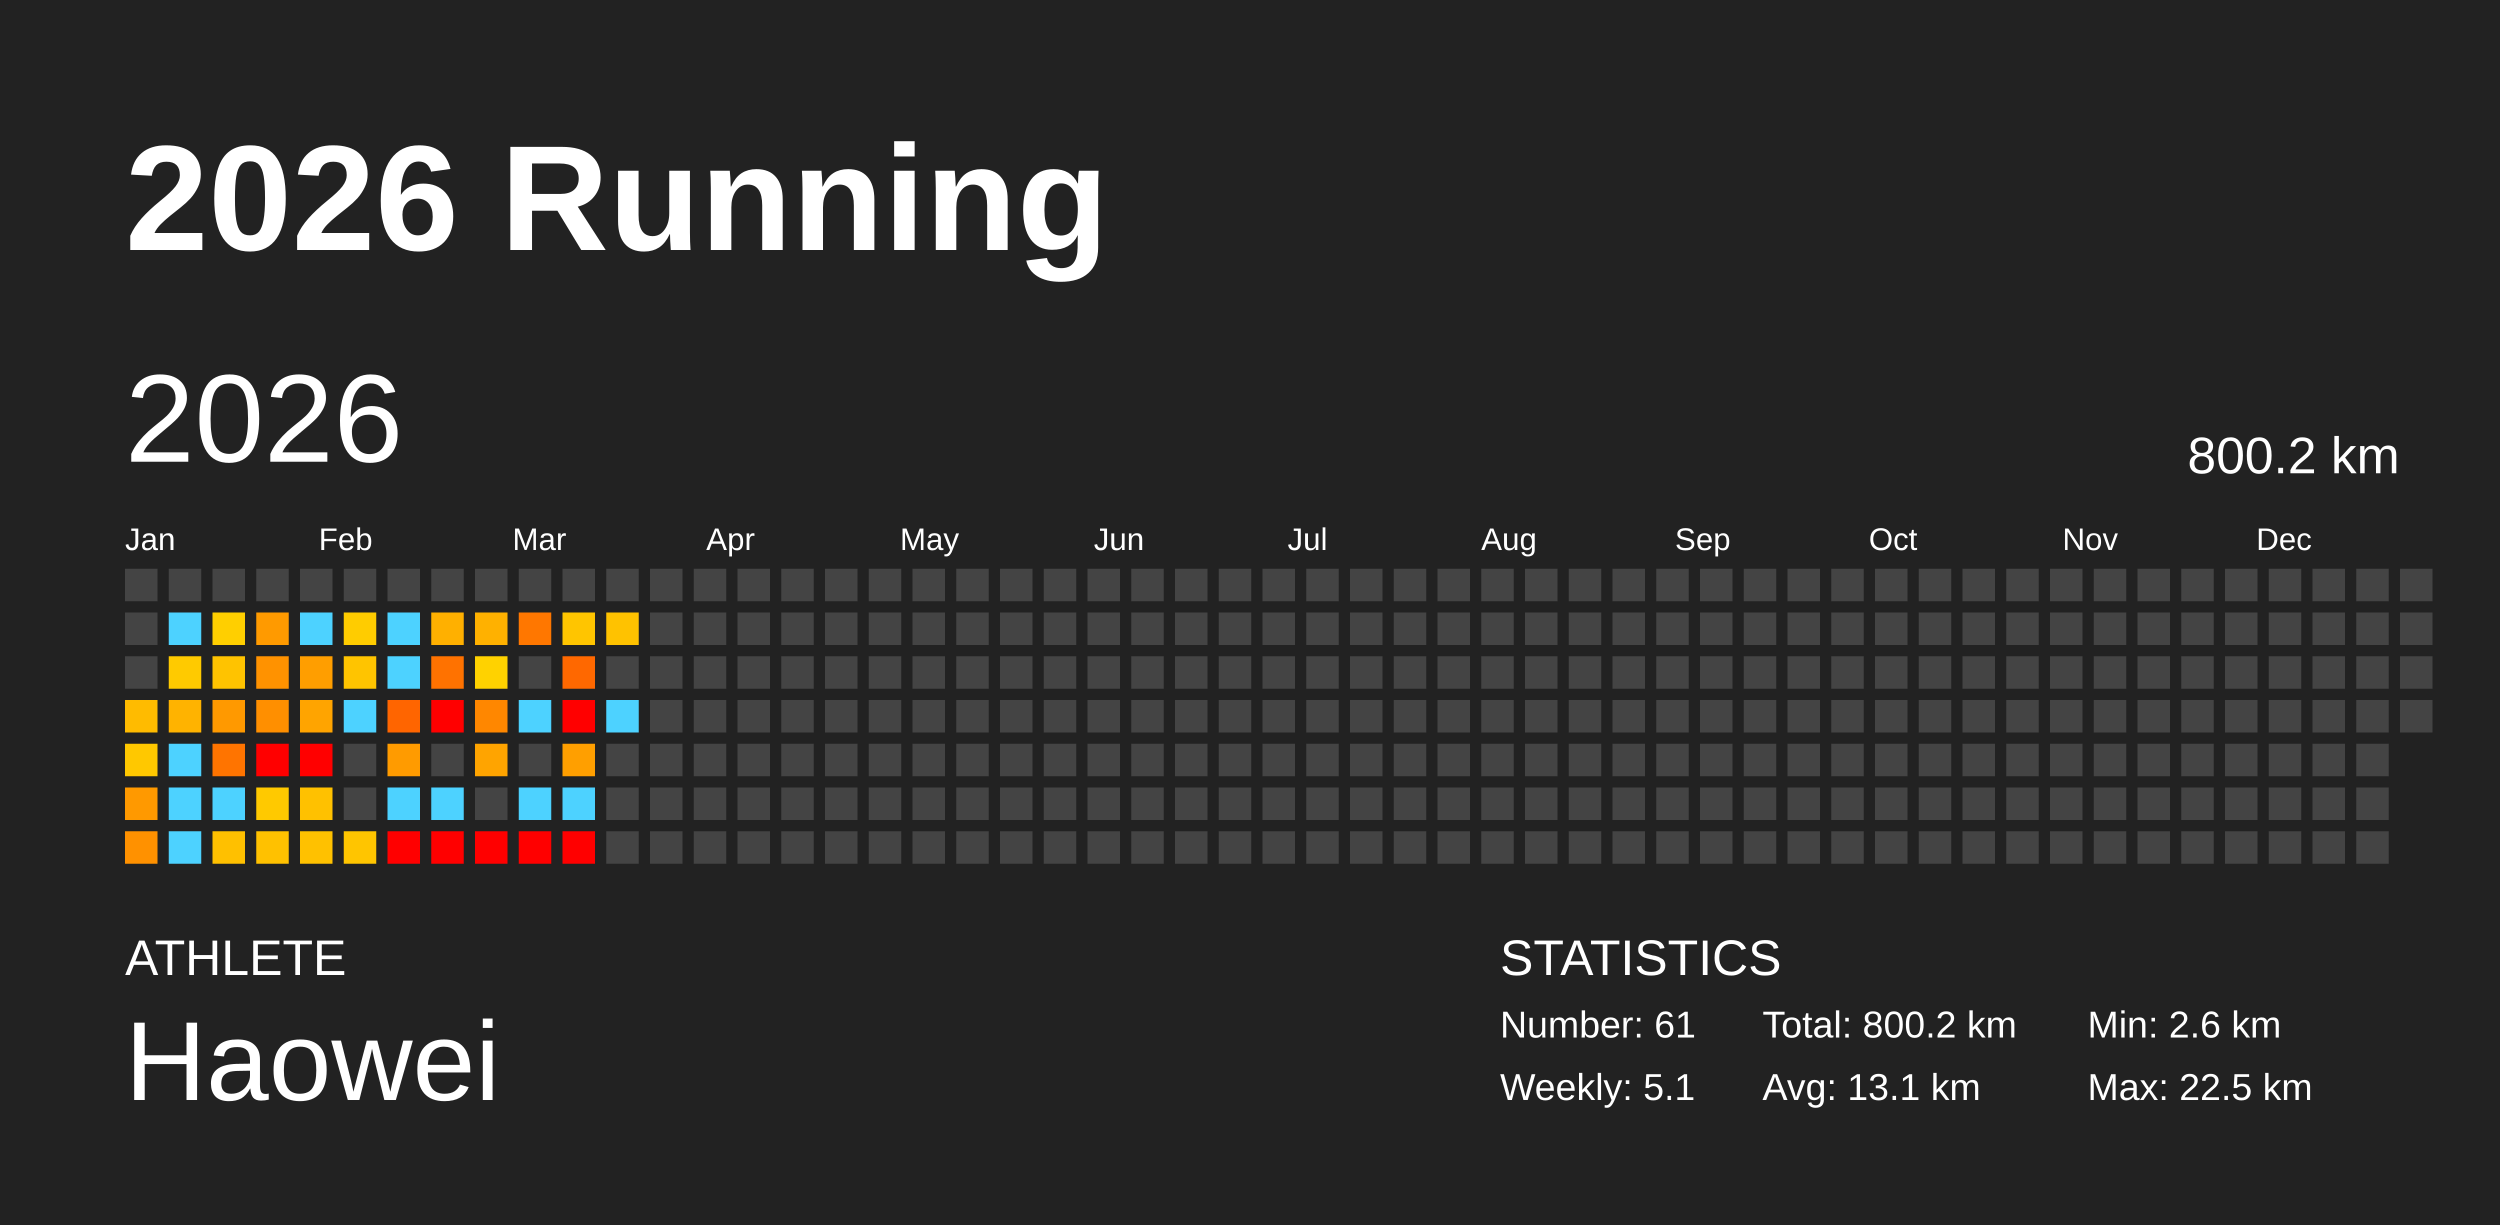
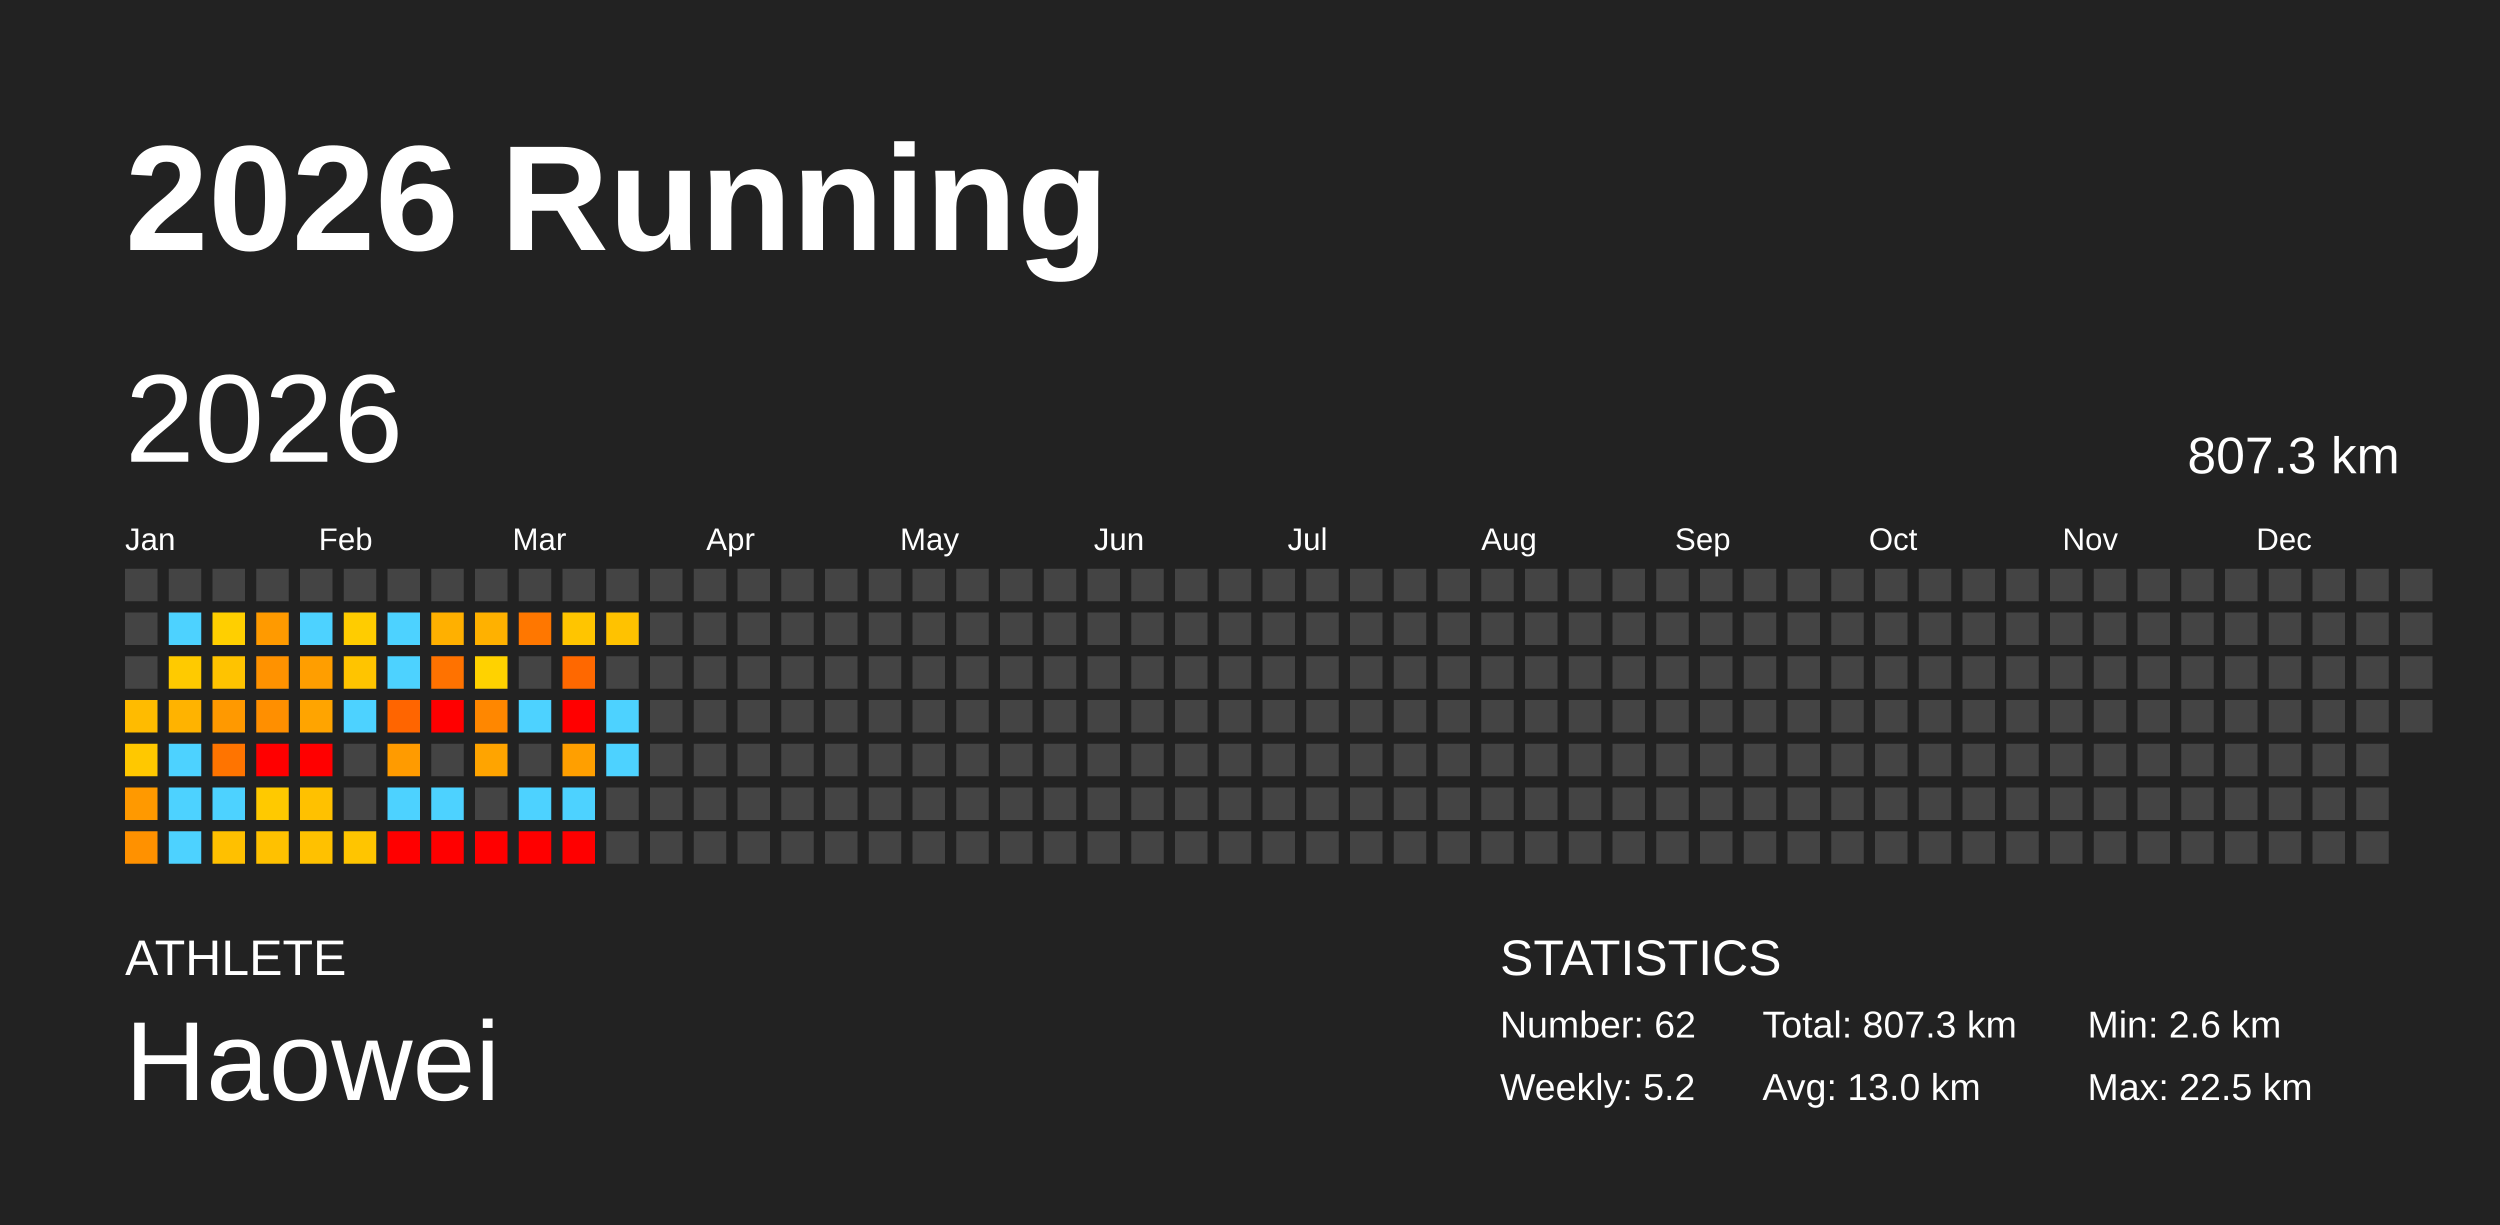
<svg xmlns="http://www.w3.org/2000/svg" baseProfile="full" height="98mm" version="1.1" viewBox="0,0,200,98" width="200mm">
  <defs />
  <rect fill="#222222" height="98" width="200" x="0" y="0" />
  <text fill="#FFFFFF" style="font-size:12px; font-family:Arial; font-weight:bold;" x="10" y="20">2026 Running</text>
  <text fill="#FFFFFF" style="font-size:4px; font-family:Arial" x="10" y="78">ATHLETE</text>
  <text fill="#FFFFFF" style="font-size:9px; font-family:Arial" x="10" y="88">Haowei</text>
  <text fill="#FFFFFF" style="font-size:4px; font-family:Arial" x="120" y="78">STATISTICS</text>
-   <text fill="#FFFFFF" style="font-size:3px; font-family:Arial" x="120" y="83">Number: 61</text>
-   <text fill="#FFFFFF" style="font-size:3px; font-family:Arial" x="120" y="88">Weekly: 5.1</text>
-   <text fill="#FFFFFF" style="font-size:3px; font-family:Arial" x="141" y="83">Total: 800.2 km</text>
-   <text fill="#FFFFFF" style="font-size:3px; font-family:Arial" x="141" y="88">Avg: 13.1 km</text>
+   <text fill="#FFFFFF" style="font-size:3px; font-family:Arial" x="120" y="83">Number: 62</text>
+   <text fill="#FFFFFF" style="font-size:3px; font-family:Arial" x="120" y="88">Weekly: 5.2</text>
+   <text fill="#FFFFFF" style="font-size:3px; font-family:Arial" x="141" y="83">Total: 807.3 km</text>
+   <text fill="#FFFFFF" style="font-size:3px; font-family:Arial" x="141" y="88">Avg: 13.0 km</text>
  <text fill="#FFFFFF" style="font-size:3px; font-family:Arial" x="167" y="83">Min: 2.6 km</text>
  <text fill="#FFFFFF" style="font-size:3px; font-family:Arial" x="167" y="88">Max: 22.5 km</text>
  <text dominant-baseline="hanging" fill="#FFFFFF" style="font-size:10.0px; font-family:Arial;" x="10" y="30">2026</text>
-   <text dominant-baseline="hanging" fill="#FFFFFF" style="font-size:4.125px; font-family:Arial;" x="175" y="35">800.2 km</text>
+   <text dominant-baseline="hanging" fill="#FFFFFF" style="font-size:4.125px; font-family:Arial;" x="175" y="35">807.3 km</text>
  <text fill="#FFFFFF" style="font-size:2.5px; font-family:Arial" x="10.0" y="44">Jan</text>
  <text fill="#FFFFFF" style="font-size:2.5px; font-family:Arial" x="25.5" y="44">Feb</text>
  <text fill="#FFFFFF" style="font-size:2.5px; font-family:Arial" x="41.0" y="44">Mar</text>
  <text fill="#FFFFFF" style="font-size:2.5px; font-family:Arial" x="56.5" y="44">Apr</text>
  <text fill="#FFFFFF" style="font-size:2.5px; font-family:Arial" x="72.0" y="44">May</text>
  <text fill="#FFFFFF" style="font-size:2.5px; font-family:Arial" x="87.5" y="44">Jun</text>
  <text fill="#FFFFFF" style="font-size:2.5px; font-family:Arial" x="103.0" y="44">Jul</text>
  <text fill="#FFFFFF" style="font-size:2.5px; font-family:Arial" x="118.5" y="44">Aug</text>
  <text fill="#FFFFFF" style="font-size:2.5px; font-family:Arial" x="134.0" y="44">Sep</text>
  <text fill="#FFFFFF" style="font-size:2.5px; font-family:Arial" x="149.5" y="44">Oct</text>
  <text fill="#FFFFFF" style="font-size:2.5px; font-family:Arial" x="165.0" y="44">Nov</text>
  <text fill="#FFFFFF" style="font-size:2.5px; font-family:Arial" x="180.5" y="44">Dec</text>
  <rect fill="#444444" height="2.6" width="2.6" x="10.0" y="45.5" />
  <rect fill="#444444" height="2.6" width="2.6" x="10.0" y="49.0" />
  <rect fill="#444444" height="2.6" width="2.6" x="10.0" y="52.5" />
  <rect fill="#ffbb00" height="2.6" width="2.6" x="10.0" y="56.0" />
  <rect fill="#ffc800" height="2.6" width="2.6" x="10.0" y="59.5" />
  <rect fill="#ff9900" height="2.6" width="2.6" x="10.0" y="63.0" />
  <rect fill="#ff9100" height="2.6" width="2.6" x="10.0" y="66.5" />
  <rect fill="#444444" height="2.6" width="2.6" x="13.5" y="45.5" />
  <rect fill="#4dd2ff" height="2.6" width="2.6" x="13.5" y="49.0" />
  <rect fill="#ffca00" height="2.6" width="2.6" x="13.5" y="52.5" />
  <rect fill="#ffb300" height="2.6" width="2.6" x="13.5" y="56.0" />
  <rect fill="#4dd2ff" height="2.6" width="2.6" x="13.5" y="59.5" />
  <rect fill="#4dd2ff" height="2.6" width="2.6" x="13.5" y="63.0" />
  <rect fill="#4dd2ff" height="2.6" width="2.6" x="13.5" y="66.5" />
  <rect fill="#444444" height="2.6" width="2.6" x="17.0" y="45.5" />
  <rect fill="#ffcf00" height="2.6" width="2.6" x="17.0" y="49.0" />
  <rect fill="#ffc300" height="2.6" width="2.6" x="17.0" y="52.5" />
  <rect fill="#ff9900" height="2.6" width="2.6" x="17.0" y="56.0" />
  <rect fill="#ff7400" height="2.6" width="2.6" x="17.0" y="59.5" />
  <rect fill="#4dd2ff" height="2.6" width="2.6" x="17.0" y="63.0" />
  <rect fill="#ffc000" height="2.6" width="2.6" x="17.0" y="66.5" />
  <rect fill="#444444" height="2.6" width="2.6" x="20.5" y="45.5" />
  <rect fill="#ff9a00" height="2.6" width="2.6" x="20.5" y="49.0" />
  <rect fill="#ff9200" height="2.6" width="2.6" x="20.5" y="52.5" />
  <rect fill="#ff8f00" height="2.6" width="2.6" x="20.5" y="56.0" />
  <rect fill="red" height="2.6" width="2.6" x="20.5" y="59.5" />
  <rect fill="#ffc900" height="2.6" width="2.6" x="20.5" y="63.0" />
  <rect fill="#ffc100" height="2.6" width="2.6" x="20.5" y="66.5" />
  <rect fill="#444444" height="2.6" width="2.6" x="24.0" y="45.5" />
  <rect fill="#4dd2ff" height="2.6" width="2.6" x="24.0" y="49.0" />
  <rect fill="#ff9e00" height="2.6" width="2.6" x="24.0" y="52.5" />
  <rect fill="#ffa400" height="2.6" width="2.6" x="24.0" y="56.0" />
  <rect fill="red" height="2.6" width="2.6" x="24.0" y="59.5" />
  <rect fill="#ffc100" height="2.6" width="2.6" x="24.0" y="63.0" />
  <rect fill="#ffc100" height="2.6" width="2.6" x="24.0" y="66.5" />
  <rect fill="#444444" height="2.6" width="2.6" x="27.5" y="45.5" />
  <rect fill="#ffcc00" height="2.6" width="2.6" x="27.5" y="49.0" />
  <rect fill="#ffc400" height="2.6" width="2.6" x="27.5" y="52.5" />
  <rect fill="#4dd2ff" height="2.6" width="2.6" x="27.5" y="56.0" />
  <rect fill="#444444" height="2.6" width="2.6" x="27.5" y="59.5" />
  <rect fill="#444444" height="2.6" width="2.6" x="27.5" y="63.0" />
  <rect fill="#ffc500" height="2.6" width="2.6" x="27.5" y="66.5" />
  <rect fill="#444444" height="2.6" width="2.6" x="31.0" y="45.5" />
  <rect fill="#4dd2ff" height="2.6" width="2.6" x="31.0" y="49.0" />
  <rect fill="#4dd2ff" height="2.6" width="2.6" x="31.0" y="52.5" />
  <rect fill="#ff6500" height="2.6" width="2.6" x="31.0" y="56.0" />
  <rect fill="#ff9b00" height="2.6" width="2.6" x="31.0" y="59.5" />
  <rect fill="#4dd2ff" height="2.6" width="2.6" x="31.0" y="63.0" />
  <rect fill="red" height="2.6" width="2.6" x="31.0" y="66.5" />
  <rect fill="#444444" height="2.6" width="2.6" x="34.5" y="45.5" />
  <rect fill="#ffb000" height="2.6" width="2.6" x="34.5" y="49.0" />
  <rect fill="#ff7200" height="2.6" width="2.6" x="34.5" y="52.5" />
  <rect fill="red" height="2.6" width="2.6" x="34.5" y="56.0" />
  <rect fill="#444444" height="2.6" width="2.6" x="34.5" y="59.5" />
  <rect fill="#4dd2ff" height="2.6" width="2.6" x="34.5" y="63.0" />
  <rect fill="red" height="2.6" width="2.6" x="34.5" y="66.5" />
  <rect fill="#444444" height="2.6" width="2.6" x="38.0" y="45.5" />
  <rect fill="#ffb100" height="2.6" width="2.6" x="38.0" y="49.0" />
  <rect fill="#ffd200" height="2.6" width="2.6" x="38.0" y="52.5" />
  <rect fill="#ff8700" height="2.6" width="2.6" x="38.0" y="56.0" />
  <rect fill="#ffa400" height="2.6" width="2.6" x="38.0" y="59.5" />
  <rect fill="#444444" height="2.6" width="2.6" x="38.0" y="63.0" />
  <rect fill="red" height="2.6" width="2.6" x="38.0" y="66.5" />
  <rect fill="#444444" height="2.6" width="2.6" x="41.5" y="45.5" />
  <rect fill="#ff7700" height="2.6" width="2.6" x="41.5" y="49.0" />
  <rect fill="#444444" height="2.6" width="2.6" x="41.5" y="52.5" />
  <rect fill="#4dd2ff" height="2.6" width="2.6" x="41.5" y="56.0" />
  <rect fill="#444444" height="2.6" width="2.6" x="41.5" y="59.5" />
  <rect fill="#4dd2ff" height="2.6" width="2.6" x="41.5" y="63.0" />
  <rect fill="red" height="2.6" width="2.6" x="41.5" y="66.5" />
  <rect fill="#444444" height="2.6" width="2.6" x="45.0" y="45.5" />
  <rect fill="#ffc500" height="2.6" width="2.6" x="45.0" y="49.0" />
  <rect fill="#ff6800" height="2.6" width="2.6" x="45.0" y="52.5" />
  <rect fill="red" height="2.6" width="2.6" x="45.0" y="56.0" />
  <rect fill="#ff9f00" height="2.6" width="2.6" x="45.0" y="59.5" />
  <rect fill="#4dd2ff" height="2.6" width="2.6" x="45.0" y="63.0" />
  <rect fill="red" height="2.6" width="2.6" x="45.0" y="66.5" />
  <rect fill="#444444" height="2.6" width="2.6" x="48.5" y="45.5" />
  <rect fill="#ffc200" height="2.6" width="2.6" x="48.5" y="49.0" />
  <rect fill="#444444" height="2.6" width="2.6" x="48.5" y="52.5" />
  <rect fill="#4dd2ff" height="2.6" width="2.6" x="48.5" y="56.0" />
-   <rect fill="#444444" height="2.6" width="2.6" x="48.5" y="59.5" />
+   <rect fill="#4dd2ff" height="2.6" width="2.6" x="48.5" y="59.5" />
  <rect fill="#444444" height="2.6" width="2.6" x="48.5" y="63.0" />
  <rect fill="#444444" height="2.6" width="2.6" x="48.5" y="66.5" />
  <rect fill="#444444" height="2.6" width="2.6" x="52.0" y="45.5" />
  <rect fill="#444444" height="2.6" width="2.6" x="52.0" y="49.0" />
  <rect fill="#444444" height="2.6" width="2.6" x="52.0" y="52.5" />
  <rect fill="#444444" height="2.6" width="2.6" x="52.0" y="56.0" />
  <rect fill="#444444" height="2.6" width="2.6" x="52.0" y="59.5" />
  <rect fill="#444444" height="2.6" width="2.6" x="52.0" y="63.0" />
  <rect fill="#444444" height="2.6" width="2.6" x="52.0" y="66.5" />
  <rect fill="#444444" height="2.6" width="2.6" x="55.5" y="45.5" />
  <rect fill="#444444" height="2.6" width="2.6" x="55.5" y="49.0" />
  <rect fill="#444444" height="2.6" width="2.6" x="55.5" y="52.5" />
  <rect fill="#444444" height="2.6" width="2.6" x="55.5" y="56.0" />
  <rect fill="#444444" height="2.6" width="2.6" x="55.5" y="59.5" />
  <rect fill="#444444" height="2.6" width="2.6" x="55.5" y="63.0" />
  <rect fill="#444444" height="2.6" width="2.6" x="55.5" y="66.5" />
  <rect fill="#444444" height="2.6" width="2.6" x="59.0" y="45.5" />
  <rect fill="#444444" height="2.6" width="2.6" x="59.0" y="49.0" />
  <rect fill="#444444" height="2.6" width="2.6" x="59.0" y="52.5" />
  <rect fill="#444444" height="2.6" width="2.6" x="59.0" y="56.0" />
  <rect fill="#444444" height="2.6" width="2.6" x="59.0" y="59.5" />
  <rect fill="#444444" height="2.6" width="2.6" x="59.0" y="63.0" />
  <rect fill="#444444" height="2.6" width="2.6" x="59.0" y="66.5" />
  <rect fill="#444444" height="2.6" width="2.6" x="62.5" y="45.5" />
  <rect fill="#444444" height="2.6" width="2.6" x="62.5" y="49.0" />
  <rect fill="#444444" height="2.6" width="2.6" x="62.5" y="52.5" />
  <rect fill="#444444" height="2.6" width="2.6" x="62.5" y="56.0" />
  <rect fill="#444444" height="2.6" width="2.6" x="62.5" y="59.5" />
  <rect fill="#444444" height="2.6" width="2.6" x="62.5" y="63.0" />
  <rect fill="#444444" height="2.6" width="2.6" x="62.5" y="66.5" />
  <rect fill="#444444" height="2.6" width="2.6" x="66.0" y="45.5" />
  <rect fill="#444444" height="2.6" width="2.6" x="66.0" y="49.0" />
  <rect fill="#444444" height="2.6" width="2.6" x="66.0" y="52.5" />
  <rect fill="#444444" height="2.6" width="2.6" x="66.0" y="56.0" />
  <rect fill="#444444" height="2.6" width="2.6" x="66.0" y="59.5" />
  <rect fill="#444444" height="2.6" width="2.6" x="66.0" y="63.0" />
  <rect fill="#444444" height="2.6" width="2.6" x="66.0" y="66.5" />
  <rect fill="#444444" height="2.6" width="2.6" x="69.5" y="45.5" />
  <rect fill="#444444" height="2.6" width="2.6" x="69.5" y="49.0" />
  <rect fill="#444444" height="2.6" width="2.6" x="69.5" y="52.5" />
  <rect fill="#444444" height="2.6" width="2.6" x="69.5" y="56.0" />
  <rect fill="#444444" height="2.6" width="2.6" x="69.5" y="59.5" />
  <rect fill="#444444" height="2.6" width="2.6" x="69.5" y="63.0" />
  <rect fill="#444444" height="2.6" width="2.6" x="69.5" y="66.5" />
  <rect fill="#444444" height="2.6" width="2.6" x="73.0" y="45.5" />
  <rect fill="#444444" height="2.6" width="2.6" x="73.0" y="49.0" />
  <rect fill="#444444" height="2.6" width="2.6" x="73.0" y="52.5" />
  <rect fill="#444444" height="2.6" width="2.6" x="73.0" y="56.0" />
  <rect fill="#444444" height="2.6" width="2.6" x="73.0" y="59.5" />
  <rect fill="#444444" height="2.6" width="2.6" x="73.0" y="63.0" />
  <rect fill="#444444" height="2.6" width="2.6" x="73.0" y="66.5" />
  <rect fill="#444444" height="2.6" width="2.6" x="76.5" y="45.5" />
  <rect fill="#444444" height="2.6" width="2.6" x="76.5" y="49.0" />
  <rect fill="#444444" height="2.6" width="2.6" x="76.5" y="52.5" />
  <rect fill="#444444" height="2.6" width="2.6" x="76.5" y="56.0" />
  <rect fill="#444444" height="2.6" width="2.6" x="76.5" y="59.5" />
  <rect fill="#444444" height="2.6" width="2.6" x="76.5" y="63.0" />
  <rect fill="#444444" height="2.6" width="2.6" x="76.5" y="66.5" />
  <rect fill="#444444" height="2.6" width="2.6" x="80.0" y="45.5" />
  <rect fill="#444444" height="2.6" width="2.6" x="80.0" y="49.0" />
  <rect fill="#444444" height="2.6" width="2.6" x="80.0" y="52.5" />
  <rect fill="#444444" height="2.6" width="2.6" x="80.0" y="56.0" />
  <rect fill="#444444" height="2.6" width="2.6" x="80.0" y="59.5" />
  <rect fill="#444444" height="2.6" width="2.6" x="80.0" y="63.0" />
  <rect fill="#444444" height="2.6" width="2.6" x="80.0" y="66.5" />
  <rect fill="#444444" height="2.6" width="2.6" x="83.5" y="45.5" />
  <rect fill="#444444" height="2.6" width="2.6" x="83.5" y="49.0" />
  <rect fill="#444444" height="2.6" width="2.6" x="83.5" y="52.5" />
  <rect fill="#444444" height="2.6" width="2.6" x="83.5" y="56.0" />
  <rect fill="#444444" height="2.6" width="2.6" x="83.5" y="59.5" />
  <rect fill="#444444" height="2.6" width="2.6" x="83.5" y="63.0" />
  <rect fill="#444444" height="2.6" width="2.6" x="83.5" y="66.5" />
  <rect fill="#444444" height="2.6" width="2.6" x="87.0" y="45.5" />
  <rect fill="#444444" height="2.6" width="2.6" x="87.0" y="49.0" />
  <rect fill="#444444" height="2.6" width="2.6" x="87.0" y="52.5" />
  <rect fill="#444444" height="2.6" width="2.6" x="87.0" y="56.0" />
  <rect fill="#444444" height="2.6" width="2.6" x="87.0" y="59.5" />
  <rect fill="#444444" height="2.6" width="2.6" x="87.0" y="63.0" />
  <rect fill="#444444" height="2.6" width="2.6" x="87.0" y="66.5" />
  <rect fill="#444444" height="2.6" width="2.6" x="90.5" y="45.5" />
  <rect fill="#444444" height="2.6" width="2.6" x="90.5" y="49.0" />
  <rect fill="#444444" height="2.6" width="2.6" x="90.5" y="52.5" />
  <rect fill="#444444" height="2.6" width="2.6" x="90.5" y="56.0" />
  <rect fill="#444444" height="2.6" width="2.6" x="90.5" y="59.5" />
  <rect fill="#444444" height="2.6" width="2.6" x="90.5" y="63.0" />
  <rect fill="#444444" height="2.6" width="2.6" x="90.5" y="66.5" />
  <rect fill="#444444" height="2.6" width="2.6" x="94.0" y="45.5" />
  <rect fill="#444444" height="2.6" width="2.6" x="94.0" y="49.0" />
  <rect fill="#444444" height="2.6" width="2.6" x="94.0" y="52.5" />
  <rect fill="#444444" height="2.6" width="2.6" x="94.0" y="56.0" />
  <rect fill="#444444" height="2.6" width="2.6" x="94.0" y="59.5" />
  <rect fill="#444444" height="2.6" width="2.6" x="94.0" y="63.0" />
  <rect fill="#444444" height="2.6" width="2.6" x="94.0" y="66.5" />
  <rect fill="#444444" height="2.6" width="2.6" x="97.5" y="45.5" />
  <rect fill="#444444" height="2.6" width="2.6" x="97.5" y="49.0" />
  <rect fill="#444444" height="2.6" width="2.6" x="97.5" y="52.5" />
  <rect fill="#444444" height="2.6" width="2.6" x="97.5" y="56.0" />
  <rect fill="#444444" height="2.6" width="2.6" x="97.5" y="59.5" />
  <rect fill="#444444" height="2.6" width="2.6" x="97.5" y="63.0" />
  <rect fill="#444444" height="2.6" width="2.6" x="97.5" y="66.5" />
  <rect fill="#444444" height="2.6" width="2.6" x="101.0" y="45.5" />
  <rect fill="#444444" height="2.6" width="2.6" x="101.0" y="49.0" />
  <rect fill="#444444" height="2.6" width="2.6" x="101.0" y="52.5" />
  <rect fill="#444444" height="2.6" width="2.6" x="101.0" y="56.0" />
  <rect fill="#444444" height="2.6" width="2.6" x="101.0" y="59.5" />
  <rect fill="#444444" height="2.6" width="2.6" x="101.0" y="63.0" />
  <rect fill="#444444" height="2.6" width="2.6" x="101.0" y="66.5" />
  <rect fill="#444444" height="2.6" width="2.6" x="104.5" y="45.5" />
  <rect fill="#444444" height="2.6" width="2.6" x="104.5" y="49.0" />
  <rect fill="#444444" height="2.6" width="2.6" x="104.5" y="52.5" />
  <rect fill="#444444" height="2.6" width="2.6" x="104.5" y="56.0" />
  <rect fill="#444444" height="2.6" width="2.6" x="104.5" y="59.5" />
  <rect fill="#444444" height="2.6" width="2.6" x="104.5" y="63.0" />
  <rect fill="#444444" height="2.6" width="2.6" x="104.5" y="66.5" />
  <rect fill="#444444" height="2.6" width="2.6" x="108.0" y="45.5" />
  <rect fill="#444444" height="2.6" width="2.6" x="108.0" y="49.0" />
  <rect fill="#444444" height="2.6" width="2.6" x="108.0" y="52.5" />
  <rect fill="#444444" height="2.6" width="2.6" x="108.0" y="56.0" />
  <rect fill="#444444" height="2.6" width="2.6" x="108.0" y="59.5" />
  <rect fill="#444444" height="2.6" width="2.6" x="108.0" y="63.0" />
  <rect fill="#444444" height="2.6" width="2.6" x="108.0" y="66.5" />
  <rect fill="#444444" height="2.6" width="2.6" x="111.5" y="45.5" />
  <rect fill="#444444" height="2.6" width="2.6" x="111.5" y="49.0" />
  <rect fill="#444444" height="2.6" width="2.6" x="111.5" y="52.5" />
  <rect fill="#444444" height="2.6" width="2.6" x="111.5" y="56.0" />
  <rect fill="#444444" height="2.6" width="2.6" x="111.5" y="59.5" />
  <rect fill="#444444" height="2.6" width="2.6" x="111.5" y="63.0" />
  <rect fill="#444444" height="2.6" width="2.6" x="111.5" y="66.5" />
  <rect fill="#444444" height="2.6" width="2.6" x="115.0" y="45.5" />
  <rect fill="#444444" height="2.6" width="2.6" x="115.0" y="49.0" />
  <rect fill="#444444" height="2.6" width="2.6" x="115.0" y="52.5" />
  <rect fill="#444444" height="2.6" width="2.6" x="115.0" y="56.0" />
  <rect fill="#444444" height="2.6" width="2.6" x="115.0" y="59.5" />
  <rect fill="#444444" height="2.6" width="2.6" x="115.0" y="63.0" />
  <rect fill="#444444" height="2.6" width="2.6" x="115.0" y="66.5" />
  <rect fill="#444444" height="2.6" width="2.6" x="118.5" y="45.5" />
  <rect fill="#444444" height="2.6" width="2.6" x="118.5" y="49.0" />
  <rect fill="#444444" height="2.6" width="2.6" x="118.5" y="52.5" />
  <rect fill="#444444" height="2.6" width="2.6" x="118.5" y="56.0" />
  <rect fill="#444444" height="2.6" width="2.6" x="118.5" y="59.5" />
  <rect fill="#444444" height="2.6" width="2.6" x="118.5" y="63.0" />
  <rect fill="#444444" height="2.6" width="2.6" x="118.5" y="66.5" />
  <rect fill="#444444" height="2.6" width="2.6" x="122.0" y="45.5" />
  <rect fill="#444444" height="2.6" width="2.6" x="122.0" y="49.0" />
  <rect fill="#444444" height="2.6" width="2.6" x="122.0" y="52.5" />
  <rect fill="#444444" height="2.6" width="2.6" x="122.0" y="56.0" />
  <rect fill="#444444" height="2.6" width="2.6" x="122.0" y="59.5" />
  <rect fill="#444444" height="2.6" width="2.6" x="122.0" y="63.0" />
  <rect fill="#444444" height="2.6" width="2.6" x="122.0" y="66.5" />
  <rect fill="#444444" height="2.6" width="2.6" x="125.5" y="45.5" />
  <rect fill="#444444" height="2.6" width="2.6" x="125.5" y="49.0" />
  <rect fill="#444444" height="2.6" width="2.6" x="125.5" y="52.5" />
  <rect fill="#444444" height="2.6" width="2.6" x="125.5" y="56.0" />
  <rect fill="#444444" height="2.6" width="2.6" x="125.5" y="59.5" />
  <rect fill="#444444" height="2.6" width="2.6" x="125.5" y="63.0" />
  <rect fill="#444444" height="2.6" width="2.6" x="125.5" y="66.5" />
  <rect fill="#444444" height="2.6" width="2.6" x="129.0" y="45.5" />
  <rect fill="#444444" height="2.6" width="2.6" x="129.0" y="49.0" />
  <rect fill="#444444" height="2.6" width="2.6" x="129.0" y="52.5" />
  <rect fill="#444444" height="2.6" width="2.6" x="129.0" y="56.0" />
  <rect fill="#444444" height="2.6" width="2.6" x="129.0" y="59.5" />
  <rect fill="#444444" height="2.6" width="2.6" x="129.0" y="63.0" />
  <rect fill="#444444" height="2.6" width="2.6" x="129.0" y="66.5" />
  <rect fill="#444444" height="2.6" width="2.6" x="132.5" y="45.5" />
  <rect fill="#444444" height="2.6" width="2.6" x="132.5" y="49.0" />
  <rect fill="#444444" height="2.6" width="2.6" x="132.5" y="52.5" />
  <rect fill="#444444" height="2.6" width="2.6" x="132.5" y="56.0" />
  <rect fill="#444444" height="2.6" width="2.6" x="132.5" y="59.5" />
  <rect fill="#444444" height="2.6" width="2.6" x="132.5" y="63.0" />
  <rect fill="#444444" height="2.6" width="2.6" x="132.5" y="66.5" />
  <rect fill="#444444" height="2.6" width="2.6" x="136.0" y="45.5" />
  <rect fill="#444444" height="2.6" width="2.6" x="136.0" y="49.0" />
  <rect fill="#444444" height="2.6" width="2.6" x="136.0" y="52.5" />
  <rect fill="#444444" height="2.6" width="2.6" x="136.0" y="56.0" />
  <rect fill="#444444" height="2.6" width="2.6" x="136.0" y="59.5" />
  <rect fill="#444444" height="2.6" width="2.6" x="136.0" y="63.0" />
  <rect fill="#444444" height="2.6" width="2.6" x="136.0" y="66.5" />
  <rect fill="#444444" height="2.6" width="2.6" x="139.5" y="45.5" />
  <rect fill="#444444" height="2.6" width="2.6" x="139.5" y="49.0" />
  <rect fill="#444444" height="2.6" width="2.6" x="139.5" y="52.5" />
  <rect fill="#444444" height="2.6" width="2.6" x="139.5" y="56.0" />
  <rect fill="#444444" height="2.6" width="2.6" x="139.5" y="59.5" />
  <rect fill="#444444" height="2.6" width="2.6" x="139.5" y="63.0" />
  <rect fill="#444444" height="2.6" width="2.6" x="139.5" y="66.5" />
  <rect fill="#444444" height="2.6" width="2.6" x="143.0" y="45.5" />
  <rect fill="#444444" height="2.6" width="2.6" x="143.0" y="49.0" />
  <rect fill="#444444" height="2.6" width="2.6" x="143.0" y="52.5" />
  <rect fill="#444444" height="2.6" width="2.6" x="143.0" y="56.0" />
  <rect fill="#444444" height="2.6" width="2.6" x="143.0" y="59.5" />
  <rect fill="#444444" height="2.6" width="2.6" x="143.0" y="63.0" />
  <rect fill="#444444" height="2.6" width="2.6" x="143.0" y="66.5" />
  <rect fill="#444444" height="2.6" width="2.6" x="146.5" y="45.5" />
  <rect fill="#444444" height="2.6" width="2.6" x="146.5" y="49.0" />
  <rect fill="#444444" height="2.6" width="2.6" x="146.5" y="52.5" />
  <rect fill="#444444" height="2.6" width="2.6" x="146.5" y="56.0" />
  <rect fill="#444444" height="2.6" width="2.6" x="146.5" y="59.5" />
  <rect fill="#444444" height="2.6" width="2.6" x="146.5" y="63.0" />
  <rect fill="#444444" height="2.6" width="2.6" x="146.5" y="66.5" />
  <rect fill="#444444" height="2.6" width="2.6" x="150.0" y="45.5" />
  <rect fill="#444444" height="2.6" width="2.6" x="150.0" y="49.0" />
  <rect fill="#444444" height="2.6" width="2.6" x="150.0" y="52.5" />
  <rect fill="#444444" height="2.6" width="2.6" x="150.0" y="56.0" />
  <rect fill="#444444" height="2.6" width="2.6" x="150.0" y="59.5" />
  <rect fill="#444444" height="2.6" width="2.6" x="150.0" y="63.0" />
  <rect fill="#444444" height="2.6" width="2.6" x="150.0" y="66.5" />
  <rect fill="#444444" height="2.6" width="2.6" x="153.5" y="45.5" />
  <rect fill="#444444" height="2.6" width="2.6" x="153.5" y="49.0" />
  <rect fill="#444444" height="2.6" width="2.6" x="153.5" y="52.5" />
  <rect fill="#444444" height="2.6" width="2.6" x="153.5" y="56.0" />
  <rect fill="#444444" height="2.6" width="2.6" x="153.5" y="59.5" />
  <rect fill="#444444" height="2.6" width="2.6" x="153.5" y="63.0" />
  <rect fill="#444444" height="2.6" width="2.6" x="153.5" y="66.5" />
  <rect fill="#444444" height="2.6" width="2.6" x="157.0" y="45.5" />
  <rect fill="#444444" height="2.6" width="2.6" x="157.0" y="49.0" />
  <rect fill="#444444" height="2.6" width="2.6" x="157.0" y="52.5" />
  <rect fill="#444444" height="2.6" width="2.6" x="157.0" y="56.0" />
  <rect fill="#444444" height="2.6" width="2.6" x="157.0" y="59.5" />
  <rect fill="#444444" height="2.6" width="2.6" x="157.0" y="63.0" />
  <rect fill="#444444" height="2.6" width="2.6" x="157.0" y="66.5" />
  <rect fill="#444444" height="2.6" width="2.6" x="160.5" y="45.5" />
  <rect fill="#444444" height="2.6" width="2.6" x="160.5" y="49.0" />
  <rect fill="#444444" height="2.6" width="2.6" x="160.5" y="52.5" />
  <rect fill="#444444" height="2.6" width="2.6" x="160.5" y="56.0" />
  <rect fill="#444444" height="2.6" width="2.6" x="160.5" y="59.5" />
  <rect fill="#444444" height="2.6" width="2.6" x="160.5" y="63.0" />
  <rect fill="#444444" height="2.6" width="2.6" x="160.5" y="66.5" />
  <rect fill="#444444" height="2.6" width="2.6" x="164.0" y="45.5" />
  <rect fill="#444444" height="2.6" width="2.6" x="164.0" y="49.0" />
  <rect fill="#444444" height="2.6" width="2.6" x="164.0" y="52.5" />
  <rect fill="#444444" height="2.6" width="2.6" x="164.0" y="56.0" />
  <rect fill="#444444" height="2.6" width="2.6" x="164.0" y="59.5" />
  <rect fill="#444444" height="2.6" width="2.6" x="164.0" y="63.0" />
  <rect fill="#444444" height="2.6" width="2.6" x="164.0" y="66.5" />
  <rect fill="#444444" height="2.6" width="2.6" x="167.5" y="45.5" />
  <rect fill="#444444" height="2.6" width="2.6" x="167.5" y="49.0" />
  <rect fill="#444444" height="2.6" width="2.6" x="167.5" y="52.5" />
  <rect fill="#444444" height="2.6" width="2.6" x="167.5" y="56.0" />
  <rect fill="#444444" height="2.6" width="2.6" x="167.5" y="59.5" />
  <rect fill="#444444" height="2.6" width="2.6" x="167.5" y="63.0" />
  <rect fill="#444444" height="2.6" width="2.6" x="167.5" y="66.5" />
  <rect fill="#444444" height="2.6" width="2.6" x="171.0" y="45.5" />
  <rect fill="#444444" height="2.6" width="2.6" x="171.0" y="49.0" />
  <rect fill="#444444" height="2.6" width="2.6" x="171.0" y="52.5" />
  <rect fill="#444444" height="2.6" width="2.6" x="171.0" y="56.0" />
  <rect fill="#444444" height="2.6" width="2.6" x="171.0" y="59.5" />
  <rect fill="#444444" height="2.6" width="2.6" x="171.0" y="63.0" />
  <rect fill="#444444" height="2.6" width="2.6" x="171.0" y="66.5" />
  <rect fill="#444444" height="2.6" width="2.6" x="174.5" y="45.5" />
  <rect fill="#444444" height="2.6" width="2.6" x="174.5" y="49.0" />
  <rect fill="#444444" height="2.6" width="2.6" x="174.5" y="52.5" />
  <rect fill="#444444" height="2.6" width="2.6" x="174.5" y="56.0" />
  <rect fill="#444444" height="2.6" width="2.6" x="174.5" y="59.5" />
  <rect fill="#444444" height="2.6" width="2.6" x="174.5" y="63.0" />
  <rect fill="#444444" height="2.6" width="2.6" x="174.5" y="66.5" />
  <rect fill="#444444" height="2.6" width="2.6" x="178.0" y="45.5" />
  <rect fill="#444444" height="2.6" width="2.6" x="178.0" y="49.0" />
  <rect fill="#444444" height="2.6" width="2.6" x="178.0" y="52.5" />
  <rect fill="#444444" height="2.6" width="2.6" x="178.0" y="56.0" />
  <rect fill="#444444" height="2.6" width="2.6" x="178.0" y="59.5" />
  <rect fill="#444444" height="2.6" width="2.6" x="178.0" y="63.0" />
  <rect fill="#444444" height="2.6" width="2.6" x="178.0" y="66.5" />
  <rect fill="#444444" height="2.6" width="2.6" x="181.5" y="45.5" />
  <rect fill="#444444" height="2.6" width="2.6" x="181.5" y="49.0" />
  <rect fill="#444444" height="2.6" width="2.6" x="181.5" y="52.5" />
  <rect fill="#444444" height="2.6" width="2.6" x="181.5" y="56.0" />
  <rect fill="#444444" height="2.6" width="2.6" x="181.5" y="59.5" />
  <rect fill="#444444" height="2.6" width="2.6" x="181.5" y="63.0" />
  <rect fill="#444444" height="2.6" width="2.6" x="181.5" y="66.5" />
  <rect fill="#444444" height="2.6" width="2.6" x="185.0" y="45.5" />
  <rect fill="#444444" height="2.6" width="2.6" x="185.0" y="49.0" />
  <rect fill="#444444" height="2.6" width="2.6" x="185.0" y="52.5" />
  <rect fill="#444444" height="2.6" width="2.6" x="185.0" y="56.0" />
  <rect fill="#444444" height="2.6" width="2.6" x="185.0" y="59.5" />
  <rect fill="#444444" height="2.6" width="2.6" x="185.0" y="63.0" />
  <rect fill="#444444" height="2.6" width="2.6" x="185.0" y="66.5" />
  <rect fill="#444444" height="2.6" width="2.6" x="188.5" y="45.5" />
  <rect fill="#444444" height="2.6" width="2.6" x="188.5" y="49.0" />
  <rect fill="#444444" height="2.6" width="2.6" x="188.5" y="52.5" />
  <rect fill="#444444" height="2.6" width="2.6" x="188.5" y="56.0" />
  <rect fill="#444444" height="2.6" width="2.6" x="188.5" y="59.5" />
  <rect fill="#444444" height="2.6" width="2.6" x="188.5" y="63.0" />
  <rect fill="#444444" height="2.6" width="2.6" x="188.5" y="66.5" />
  <rect fill="#444444" height="2.6" width="2.6" x="192.0" y="45.5" />
  <rect fill="#444444" height="2.6" width="2.6" x="192.0" y="49.0" />
  <rect fill="#444444" height="2.6" width="2.6" x="192.0" y="52.5" />
  <rect fill="#444444" height="2.6" width="2.6" x="192.0" y="56.0" />
</svg>
